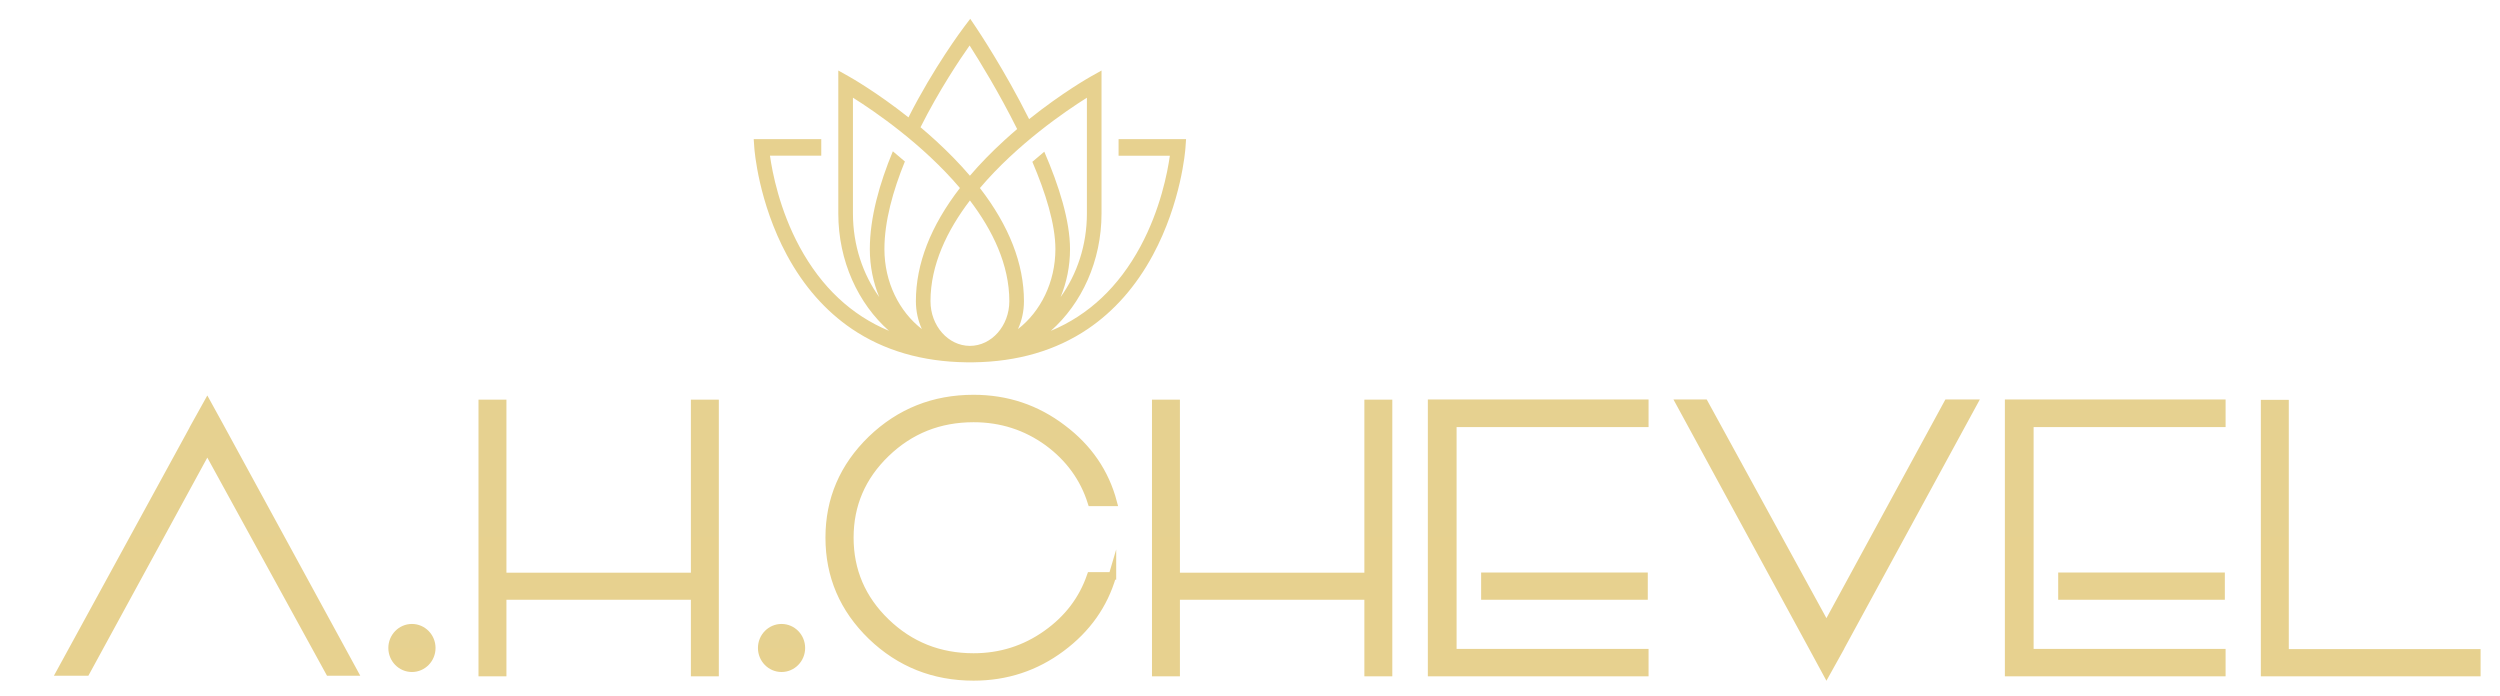
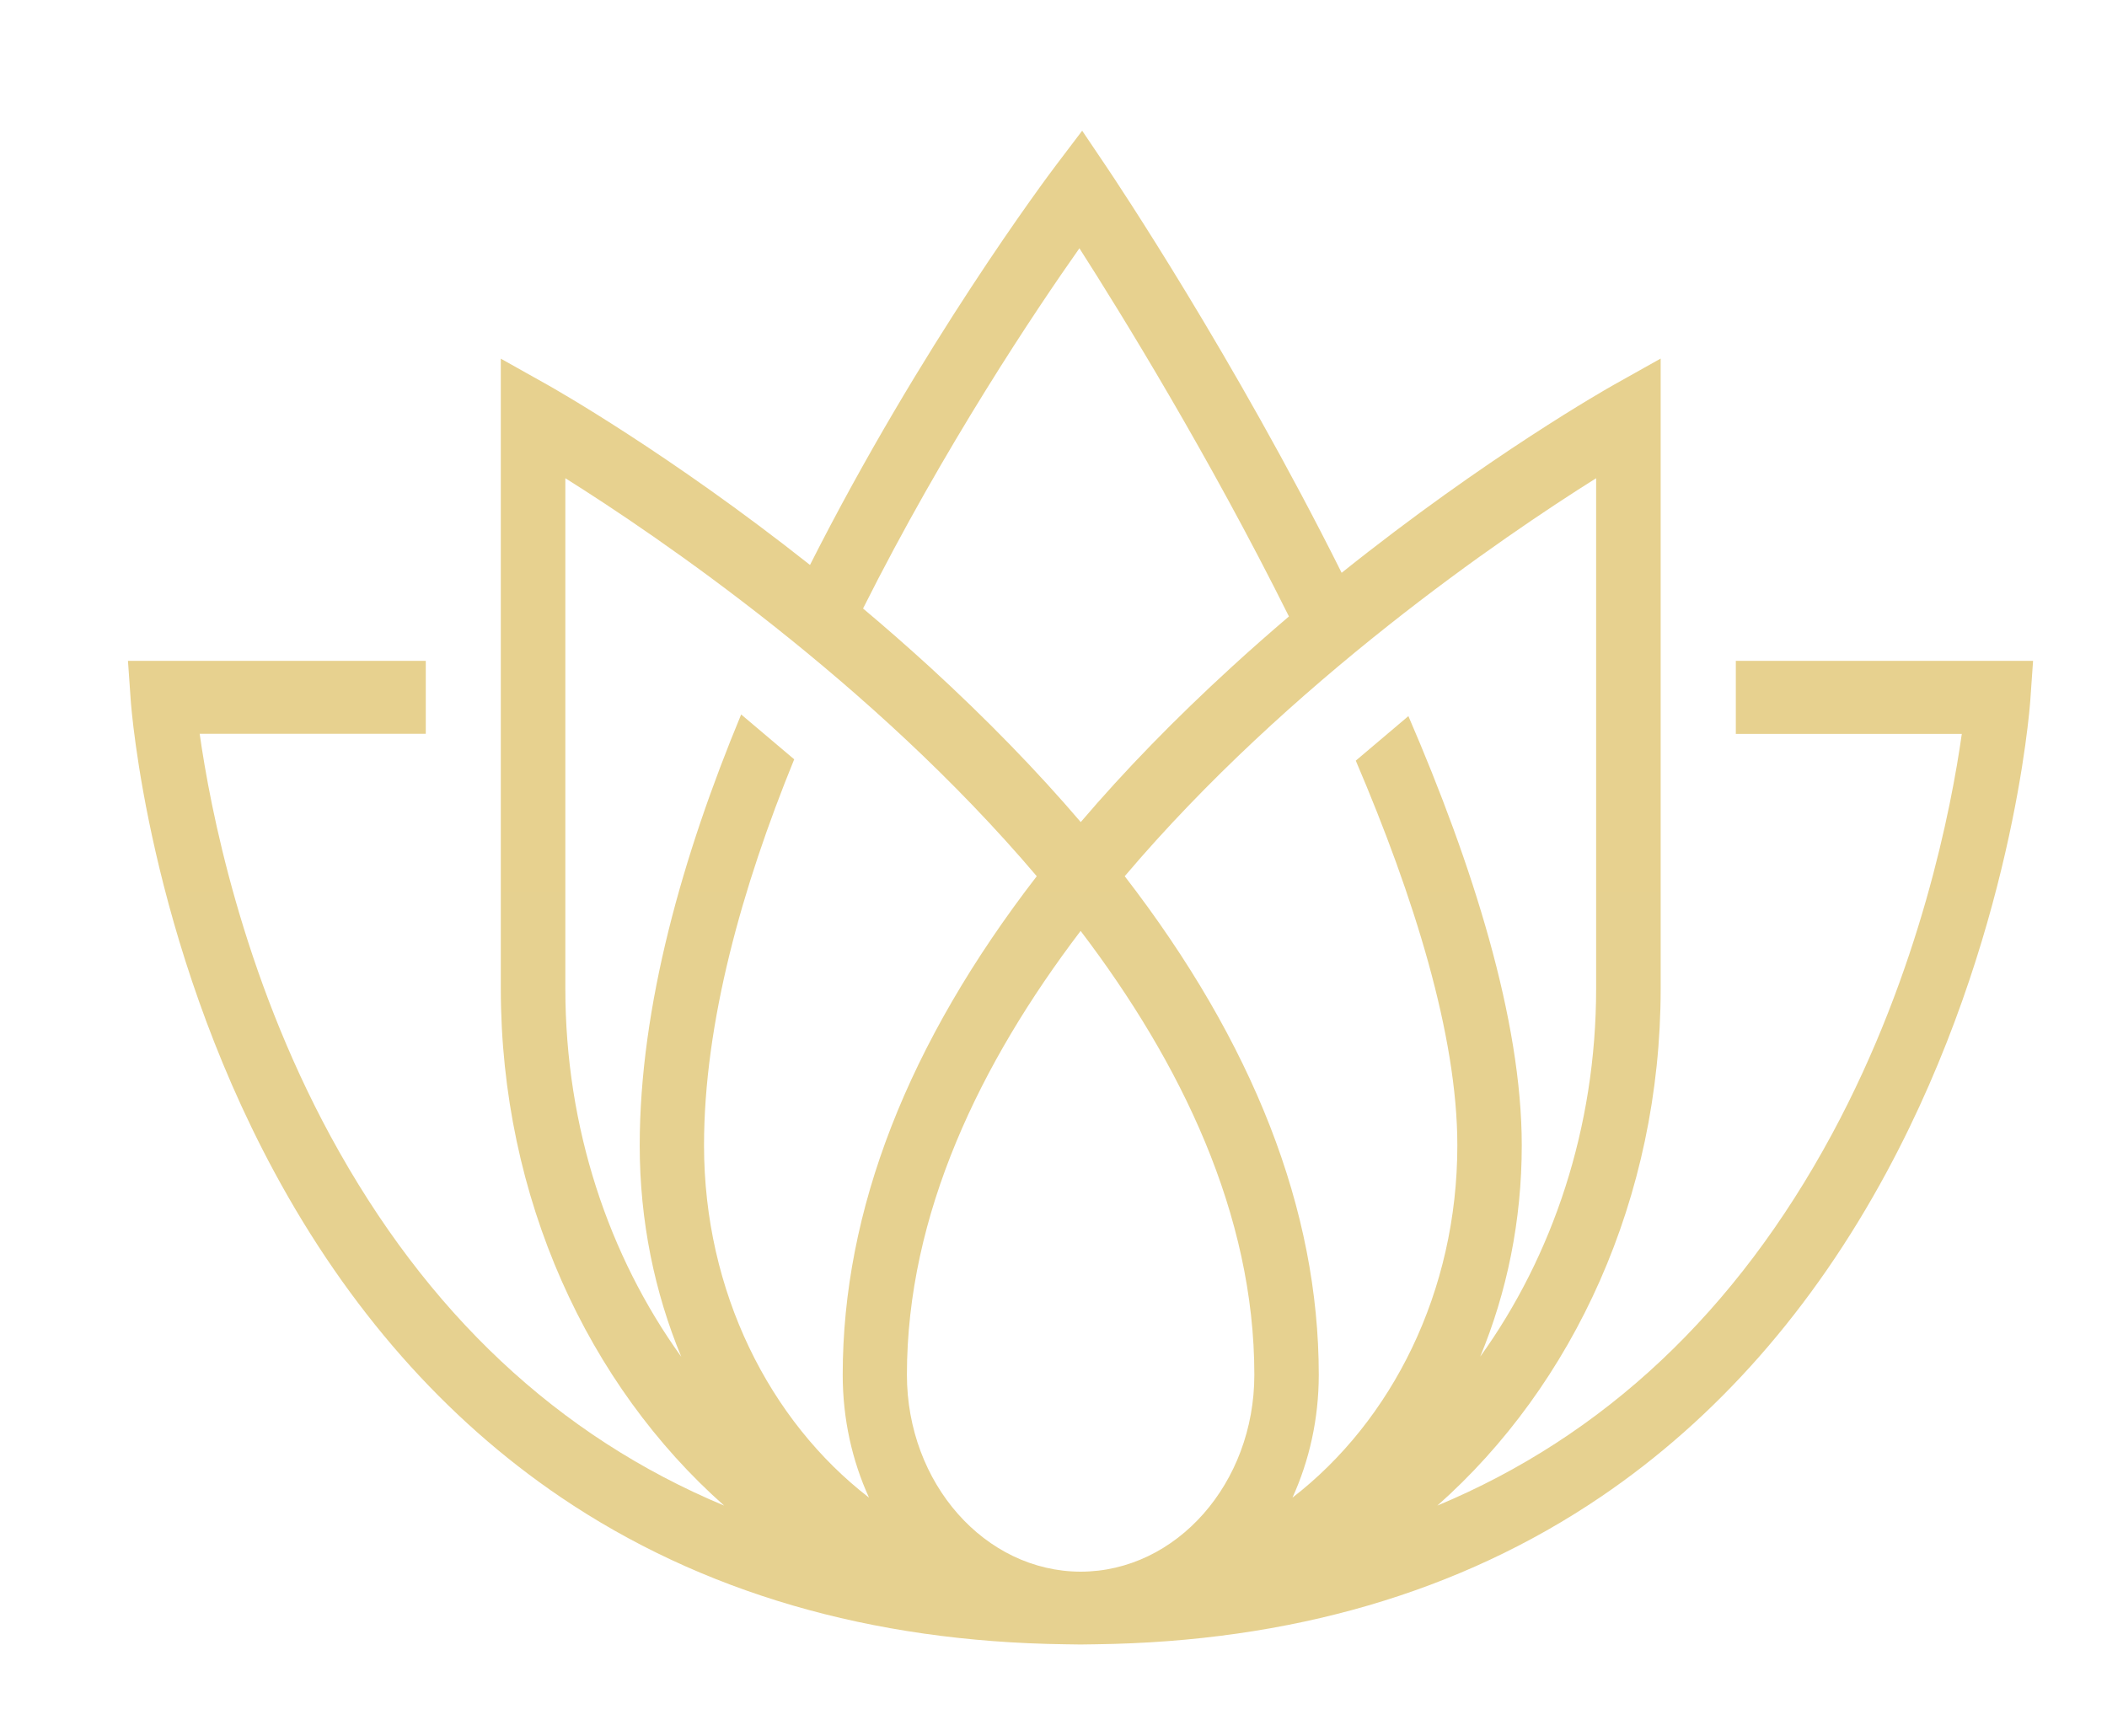
- <svg xmlns="http://www.w3.org/2000/svg" version="1.1" id="Layer_1" x="0px" y="0px" viewBox="0 0 996.87 277.43" style="enable-background:new 0 0 996.87 277.43;" xml:space="preserve">
+ <svg xmlns="http://www.w3.org/2000/svg" version="1.1" id="Layer_1" x="0px" y="0px" viewBox="0 0 190.67 157.1" style="enable-background:new 0 0 190.67 157.1;" xml:space="preserve">
  <style type="text/css">
	.st0{display:none;fill:#414042;}
	.st1{fill:url(#SVGID_1_);}
- 	.st2{fill:url(#SVGID_2_);stroke:url(#SVGID_3_);stroke-width:3;stroke-miterlimit:10;}
- 	.st3{fill:url(#SVGID_4_);stroke:url(#SVGID_5_);stroke-width:3;stroke-miterlimit:10;}
- 	.st4{fill:url(#SVGID_6_);stroke:url(#SVGID_7_);stroke-width:3;stroke-miterlimit:10;}
- 	.st5{fill:url(#SVGID_8_);stroke:url(#SVGID_9_);stroke-width:3;stroke-miterlimit:10;}
- 	.st6{fill:url(#SVGID_10_);stroke:url(#SVGID_11_);stroke-width:3;stroke-miterlimit:10;}
- 	.st7{fill:url(#SVGID_12_);stroke:url(#SVGID_13_);stroke-width:3;stroke-miterlimit:10;}
- 	.st8{fill:url(#SVGID_14_);stroke:url(#SVGID_15_);stroke-width:3;stroke-miterlimit:10;}
- 	.st9{fill:url(#SVGID_16_);stroke:url(#SVGID_17_);stroke-width:3;stroke-miterlimit:10;}
- 	.st10{fill:url(#SVGID_18_);}
- 	.st11{fill:url(#SVGID_19_);}
- 	.st12{display:none;fill:url(#SVGID_20_);}
+ 	.st2{display:none;}
+ 	.st3{display:inline;fill:url(#SVGID_2_);stroke:url(#SVGID_3_);stroke-width:3;stroke-miterlimit:10;}
+ 	.st4{display:inline;fill:url(#SVGID_4_);stroke:url(#SVGID_5_);stroke-width:3;stroke-miterlimit:10;}
+ 	.st5{display:inline;fill:url(#SVGID_6_);stroke:url(#SVGID_7_);stroke-width:3;stroke-miterlimit:10;}
+ 	.st6{display:inline;fill:url(#SVGID_8_);stroke:url(#SVGID_9_);stroke-width:3;stroke-miterlimit:10;}
+ 	.st7{display:inline;fill:url(#SVGID_10_);stroke:url(#SVGID_11_);stroke-width:3;stroke-miterlimit:10;}
+ 	.st8{display:inline;fill:url(#SVGID_12_);stroke:url(#SVGID_13_);stroke-width:3;stroke-miterlimit:10;}
+ 	.st9{display:inline;fill:url(#SVGID_14_);stroke:url(#SVGID_15_);stroke-width:3;stroke-miterlimit:10;}
+ 	.st10{display:inline;fill:url(#SVGID_16_);stroke:url(#SVGID_17_);stroke-width:3;stroke-miterlimit:10;}
+ 	.st11{display:inline;fill:url(#SVGID_18_);}
+ 	.st12{display:inline;fill:url(#SVGID_19_);}
+ 	.st13{display:none;fill:url(#SVGID_20_);}
</style>
-   <rect x="-165.74" y="-264.72" class="st0" width="1322.48" height="1018.31" />
-   <g>
-     <linearGradient id="SVGID_1_" gradientUnits="userSpaceOnUse" x1="386.745" y1="7.511" x2="386.745" y2="144.514">
+   <rect x="-555.95" y="-312.85" class="st0" width="1322.48" height="1018.31" />
+   <linearGradient id="SVGID_1_" gradientUnits="userSpaceOnUse" x1="97.793" y1="11.839" x2="97.793" y2="148.843">
+     <stop offset="0.081" style="stop-color:#E7D18F" />
+     <stop offset="0.925" style="stop-color:#E6D190" />
+   </linearGradient>
+   <path class="st1" d="M157.08,59.82v6.6h20.45c-0.93,6.61-3.78,21.44-11.73,36.19c-8.69,16.12-20.65,27.36-35.73,33.65  c12.29-10.88,20.21-27.81,20.21-46.81v-57l-4.21,2.36c-0.57,0.32-11.52,6.51-24.66,17.03c-9.77-19.56-20.47-35.54-21.29-36.76  l-2.19-3.25l-2.35,3.1c-0.85,1.12-12.24,16.34-22.28,36.2C60.55,41.04,50.08,35.13,49.53,34.82l-4.21-2.36v57  c0,18.99,7.92,35.92,20.21,46.8c-15.01-6.27-26.93-17.43-35.62-33.44c-8.02-14.78-10.9-29.75-11.84-36.41h20.46v-6.6H11.58  l0.25,3.56c0.06,0.87,1.64,21.63,12.98,42.67c6.7,12.42,15.42,22.33,25.92,29.45c12.73,8.62,28.07,13.09,45.62,13.32  c0.47,0.01,0.94,0.02,1.41,0.02c0,0,0.01,0,0.01,0c0,0,0,0,0,0c0,0,0,0,0,0v0c0,0,0,0,0,0c0,0,0.01,0,0.01,0s0.01,0,0.01,0  c0,0,0,0,0,0v0c0,0,0,0,0,0c0,0,0,0,0,0c0,0,0.01,0,0.01,0c0.47,0,0.94-0.01,1.41-0.02c17.55-0.23,32.89-4.7,45.62-13.32  c10.5-7.11,19.22-17.02,25.92-29.45c11.34-21.04,12.92-41.79,12.98-42.67l0.25-3.56H157.08z M97.68,22.47  c3.75,5.86,11.68,18.7,18.96,33.32c-1.72,1.47-3.47,3-5.21,4.6c-5.09,4.66-9.64,9.33-13.63,14.01c-3.99-4.67-8.54-9.34-13.63-14.01  c-2.04-1.86-4.07-3.64-6.07-5.32C85.48,40.37,93.74,28.06,97.68,22.47z M63.71,103.66c0-11.09,3.42-23.32,8.16-34.94l-4.8-4.06  c-5.29,12.75-9.18,26.41-9.18,39.01c0,6.83,1.35,13.31,3.76,19.12c-6.55-9.09-10.49-20.69-10.49-33.32V43.28  c8.41,5.28,27.73,18.41,42.66,36.02c-11.66,15.11-17.56,30.22-17.56,45.12c0,4.01,0.86,7.79,2.38,11.12  C69.63,128.59,63.71,116.89,63.71,103.66z M97.79,142.24c-8.67-0.02-15.72-8-15.72-17.82c0-14.53,6.64-28.23,15.72-40.17  c9.08,11.94,15.72,25.64,15.72,40.17C113.51,134.24,106.46,142.23,97.79,142.24z M116.96,135.54c1.52-3.34,2.38-7.12,2.38-11.12  c0-14.9-5.9-30.01-17.56-45.12c14.93-17.61,34.26-30.74,42.66-36.02v46.18c0,12.62-3.94,24.22-10.49,33.32  c2.41-5.81,3.76-12.29,3.76-19.12c0-11.36-4.43-25.35-10.26-38.85l-4.76,4.03c5.27,12.34,9.19,24.86,9.19,34.82  C131.88,116.89,125.96,128.59,116.96,135.54z" />
+   <g class="st2">
+     <linearGradient id="SVGID_2_" gradientUnits="userSpaceOnUse" x1="-307.626" y1="219.826" x2="-307.626" y2="112.657">
      <stop offset="0.081" style="stop-color:#E7D18F" />
      <stop offset="0.925" style="stop-color:#E6D190" />
    </linearGradient>
-     <path class="st1" d="M446.03,55.49v6.6h20.45c-0.93,6.61-3.78,21.44-11.73,36.19c-8.69,16.12-20.65,27.36-35.73,33.65   c12.29-10.88,20.21-27.81,20.21-46.81v-57l-4.21,2.36c-0.57,0.32-11.52,6.51-24.66,17.03c-9.77-19.56-20.47-35.54-21.29-36.76   l-2.19-3.25l-2.35,3.1c-0.85,1.12-12.24,16.34-22.28,36.2c-12.74-10.09-23.21-16.01-23.77-16.32l-4.21-2.36v57   c0,18.99,7.92,35.92,20.21,46.8c-15.01-6.27-26.93-17.43-35.62-33.44c-8.02-14.78-10.9-29.75-11.84-36.41h20.46v-6.6h-26.94   l0.25,3.56c0.06,0.87,1.64,21.63,12.98,42.67c6.7,12.42,15.42,22.33,25.92,29.45c12.73,8.62,28.07,13.09,45.62,13.32   c0.47,0.01,0.94,0.02,1.41,0.02c0,0,0.01,0,0.01,0c0,0,0,0,0,0c0,0,0,0,0,0v0c0,0,0,0,0,0c0,0,0.01,0,0.01,0s0.01,0,0.01,0   c0,0,0,0,0,0v0c0,0,0,0,0,0c0,0,0,0,0,0c0,0,0.01,0,0.01,0c0.47,0,0.94-0.01,1.41-0.02c17.55-0.23,32.89-4.7,45.62-13.32   c10.5-7.11,19.22-17.02,25.92-29.45c11.34-21.04,12.92-41.79,12.98-42.67l0.25-3.56H446.03z M386.63,18.14   c3.75,5.86,11.68,18.7,18.96,33.32c-1.72,1.47-3.47,3-5.21,4.6c-5.09,4.66-9.64,9.33-13.63,14.01c-3.99-4.67-8.54-9.34-13.63-14.01   c-2.04-1.86-4.07-3.64-6.07-5.32C374.43,36.04,382.69,23.73,386.63,18.14z M352.66,99.33c0-11.09,3.42-23.32,8.16-34.94l-4.8-4.06   c-5.29,12.75-9.18,26.41-9.18,39.01c0,6.83,1.35,13.31,3.76,19.12c-6.55-9.09-10.49-20.69-10.49-33.32V38.95   c8.41,5.28,27.73,18.41,42.66,36.02c-11.66,15.11-17.56,30.22-17.56,45.12c0,4.01,0.86,7.79,2.38,11.12   C358.58,124.26,352.66,112.57,352.66,99.33z M386.75,137.92c-8.67-0.02-15.72-8-15.72-17.82c0-14.53,6.64-28.23,15.72-40.17   c9.08,11.94,15.72,25.64,15.72,40.17C402.46,129.91,395.42,137.9,386.75,137.92z M405.92,131.22c1.52-3.34,2.38-7.12,2.38-11.12   c0-14.9-5.9-30.01-17.56-45.12c14.93-17.61,34.26-30.74,42.66-36.02v46.18c0,12.62-3.94,24.22-10.49,33.32   c2.41-5.81,3.76-12.29,3.76-19.12c0-11.36-4.43-25.35-10.26-38.85l-4.76,4.03c5.27,12.34,9.19,24.86,9.19,34.82   C420.83,112.57,414.91,124.26,405.92,131.22z" />
-     <linearGradient id="SVGID_2_" gradientUnits="userSpaceOnUse" x1="82.583" y1="267.958" x2="82.583" y2="160.788">
+     <linearGradient id="SVGID_3_" gradientUnits="userSpaceOnUse" x1="-307.627" y1="221.326" x2="-307.627" y2="109.559">
      <stop offset="0.081" style="stop-color:#E7D18F" />
      <stop offset="0.925" style="stop-color:#E6D190" />
    </linearGradient>
-     <linearGradient id="SVGID_3_" gradientUnits="userSpaceOnUse" x1="82.582" y1="269.458" x2="82.582" y2="157.691">
+     <polygon class="st3" points="-249.07,219.83 -258.92,219.83 -307.55,131.22 -355.87,219.83 -366.19,219.83 -313.13,122.76    -313.13,122.68 -307.55,112.66 -302.2,122.39  " />
+     <linearGradient id="SVGID_4_" gradientUnits="userSpaceOnUse" x1="-151.497" y1="220.05" x2="-151.497" y2="112.732">
      <stop offset="0.081" style="stop-color:#E7D18F" />
      <stop offset="0.925" style="stop-color:#E6D190" />
    </linearGradient>
-     <polygon class="st2" points="141.14,267.96 131.29,267.96 82.66,179.35 34.34,267.96 24.02,267.96 77.08,170.89 77.08,170.82    82.66,160.79 88.01,170.52  " />
-     <linearGradient id="SVGID_4_" gradientUnits="userSpaceOnUse" x1="238.712" y1="268.181" x2="238.712" y2="160.864">
+     <linearGradient id="SVGID_5_" gradientUnits="userSpaceOnUse" x1="-151.497" y1="221.55" x2="-151.497" y2="111.232">
      <stop offset="0.081" style="stop-color:#E7D18F" />
      <stop offset="0.925" style="stop-color:#E6D190" />
    </linearGradient>
-     <linearGradient id="SVGID_5_" gradientUnits="userSpaceOnUse" x1="238.712" y1="269.681" x2="238.712" y2="159.364">
+     <path class="st4" d="M-105.08,112.73v107.32h-8.14v-30.53h-76.55v30.53h-8.14V112.73h8.14v69h76.55v-69H-105.08z" />
+     <linearGradient id="SVGID_6_" gradientUnits="userSpaceOnUse" x1="-2.945" y1="221.771" x2="-2.945" y2="110.786">
      <stop offset="0.081" style="stop-color:#E7D18F" />
      <stop offset="0.925" style="stop-color:#E6D190" />
    </linearGradient>
-     <path class="st3" d="M285.13,160.86v107.32h-8.14v-30.53h-76.55v30.53h-8.14V160.86h8.14v69h76.55v-69H285.13z" />
-     <linearGradient id="SVGID_6_" gradientUnits="userSpaceOnUse" x1="387.265" y1="269.903" x2="387.265" y2="158.918">
+     <linearGradient id="SVGID_7_" gradientUnits="userSpaceOnUse" x1="-2.72" y1="223.271" x2="-2.72" y2="109.286">
      <stop offset="0.081" style="stop-color:#E7D18F" />
      <stop offset="0.925" style="stop-color:#E6D190" />
    </linearGradient>
-     <linearGradient id="SVGID_7_" gradientUnits="userSpaceOnUse" x1="387.489" y1="271.403" x2="387.489" y2="157.418">
+     <path class="st5" d="M53.37,181.51c-3.36,11.58-10.14,21.16-20.32,28.74c-10.29,7.68-21.98,11.53-35.06,11.53   c-15.87,0-29.45-5.41-40.72-16.24c-11.22-10.88-16.83-23.97-16.83-39.29c0-15.27,5.61-28.34,16.83-39.22   c11.27-10.83,24.85-16.24,40.72-16.24c13.29,0,25.13,3.97,35.52,11.9c10.29,7.73,17.01,17.56,20.17,29.49h-8.69   c-3.05-9.68-8.84-17.66-17.37-23.95c-8.74-6.33-18.61-9.5-29.63-9.5c-13.65,0-25.28,4.64-34.9,13.92   c-9.62,9.28-14.43,20.48-14.43,33.6c0,13.17,4.81,24.4,14.43,33.68s21.25,13.92,34.9,13.92c10.76,0,20.45-3.07,29.09-9.2   c8.48-5.99,14.35-13.7,17.6-23.13H53.37z" />
+     <linearGradient id="SVGID_8_" gradientUnits="userSpaceOnUse" x1="117.054" y1="220.05" x2="117.054" y2="112.732">
      <stop offset="0.081" style="stop-color:#E7D18F" />
      <stop offset="0.925" style="stop-color:#E6D190" />
    </linearGradient>
-     <path class="st4" d="M443.58,229.64c-3.36,11.58-10.14,21.16-20.32,28.74c-10.29,7.68-21.98,11.53-35.06,11.53   c-15.87,0-29.45-5.41-40.72-16.24c-11.22-10.88-16.83-23.97-16.83-39.29c0-15.27,5.61-28.34,16.83-39.22   c11.27-10.83,24.85-16.24,40.72-16.24c13.29,0,25.13,3.97,35.52,11.9c10.29,7.73,17.01,17.56,20.17,29.49h-8.69   c-3.05-9.68-8.84-17.66-17.37-23.95c-8.74-6.33-18.61-9.5-29.63-9.5c-13.65,0-25.28,4.64-34.9,13.92s-14.43,20.48-14.43,33.6   c0,13.17,4.81,24.4,14.43,33.68c9.62,9.28,21.25,13.92,34.9,13.92c10.76,0,20.45-3.07,29.09-9.2c8.48-5.99,14.35-13.7,17.6-23.13   H443.58z" />
-     <linearGradient id="SVGID_8_" gradientUnits="userSpaceOnUse" x1="507.263" y1="268.181" x2="507.263" y2="160.864">
+     <linearGradient id="SVGID_9_" gradientUnits="userSpaceOnUse" x1="117.054" y1="221.55" x2="117.054" y2="111.232">
      <stop offset="0.081" style="stop-color:#E7D18F" />
      <stop offset="0.925" style="stop-color:#E6D190" />
    </linearGradient>
-     <linearGradient id="SVGID_9_" gradientUnits="userSpaceOnUse" x1="507.263" y1="269.681" x2="507.263" y2="159.364">
+     <path class="st6" d="M163.48,112.73v107.32h-8.14v-30.53H78.78v30.53h-8.14V112.73h8.14v69h76.55v-69H163.48z" />
+     <linearGradient id="SVGID_10_" gradientUnits="userSpaceOnUse" x1="223.149" y1="220.05" x2="223.149" y2="112.657">
      <stop offset="0.081" style="stop-color:#E7D18F" />
      <stop offset="0.925" style="stop-color:#E6D190" />
    </linearGradient>
-     <path class="st5" d="M553.68,160.86v107.32h-8.14v-30.53h-76.55v30.53h-8.14V160.86h8.14v69h76.55v-69H553.68z" />
-     <linearGradient id="SVGID_10_" gradientUnits="userSpaceOnUse" x1="613.359" y1="268.181" x2="613.359" y2="160.788">
+     <linearGradient id="SVGID_11_" gradientUnits="userSpaceOnUse" x1="223.149" y1="221.55" x2="223.149" y2="111.157">
      <stop offset="0.081" style="stop-color:#E7D18F" />
      <stop offset="0.925" style="stop-color:#E6D190" />
    </linearGradient>
-     <linearGradient id="SVGID_11_" gradientUnits="userSpaceOnUse" x1="613.359" y1="269.681" x2="613.359" y2="159.288">
+     <path class="st7" d="M265.65,120.66H189.1v91.45h76.55v7.93h-85.01V112.66h85.01V120.66z M265.34,189.52H201.9v-7.86h63.45V189.52z   " />
+     <linearGradient id="SVGID_12_" gradientUnits="userSpaceOnUse" x1="453.242" y1="220.05" x2="453.242" y2="112.657">
      <stop offset="0.081" style="stop-color:#E7D18F" />
      <stop offset="0.925" style="stop-color:#E6D190" />
    </linearGradient>
-     <path class="st6" d="M655.86,168.8h-76.55v91.45h76.55v7.93h-85.01V160.79h85.01V168.8z M655.55,237.65h-63.45v-7.86h63.45V237.65z   " />
-     <linearGradient id="SVGID_12_" gradientUnits="userSpaceOnUse" x1="843.451" y1="268.181" x2="843.451" y2="160.788">
+     <linearGradient id="SVGID_13_" gradientUnits="userSpaceOnUse" x1="453.242" y1="221.55" x2="453.242" y2="111.157">
      <stop offset="0.081" style="stop-color:#E7D18F" />
      <stop offset="0.925" style="stop-color:#E6D190" />
    </linearGradient>
-     <linearGradient id="SVGID_13_" gradientUnits="userSpaceOnUse" x1="843.451" y1="269.681" x2="843.451" y2="159.288">
+     <path class="st8" d="M495.75,120.66h-76.55v91.45h76.55v7.93h-85.01V112.66h85.01V120.66z M495.44,189.52h-63.45v-7.86h63.45   V189.52z" />
+     <linearGradient id="SVGID_14_" gradientUnits="userSpaceOnUse" x1="338.16" y1="220.201" x2="338.16" y2="112.657">
      <stop offset="0.081" style="stop-color:#E7D18F" />
      <stop offset="0.925" style="stop-color:#E6D190" />
    </linearGradient>
-     <path class="st7" d="M885.96,168.8H809.4v91.45h76.55v7.93h-85.01V160.79h85.01V168.8z M885.65,237.65H822.2v-7.86h63.45V237.65z" />
-     <linearGradient id="SVGID_14_" gradientUnits="userSpaceOnUse" x1="728.369" y1="268.333" x2="728.369" y2="160.788">
+     <linearGradient id="SVGID_15_" gradientUnits="userSpaceOnUse" x1="338.161" y1="223.316" x2="338.161" y2="111.157">
      <stop offset="0.081" style="stop-color:#E7D18F" />
      <stop offset="0.925" style="stop-color:#E6D190" />
    </linearGradient>
-     <linearGradient id="SVGID_15_" gradientUnits="userSpaceOnUse" x1="728.37" y1="271.448" x2="728.37" y2="159.288">
+     <path class="st9" d="M279.6,112.66h9.85l48.63,88.83l48.32-88.83h10.32l-53.05,97.44v0.07l-5.58,10.03l-5.27-9.73L279.6,112.66z" />
+     <linearGradient id="SVGID_16_" gradientUnits="userSpaceOnUse" x1="555.112" y1="220.05" x2="555.112" y2="112.807">
      <stop offset="0.081" style="stop-color:#E7D18F" />
      <stop offset="0.925" style="stop-color:#E6D190" />
    </linearGradient>
-     <path class="st8" d="M669.81,160.79h9.85l48.63,88.83l48.32-88.83h10.32l-53.05,97.44v0.07l-5.58,10.03l-5.27-9.73L669.81,160.79z" />
-     <linearGradient id="SVGID_16_" gradientUnits="userSpaceOnUse" x1="945.321" y1="268.181" x2="945.321" y2="160.939">
+     <linearGradient id="SVGID_17_" gradientUnits="userSpaceOnUse" x1="555.112" y1="221.55" x2="555.112" y2="111.307">
      <stop offset="0.081" style="stop-color:#E7D18F" />
      <stop offset="0.925" style="stop-color:#E6D190" />
    </linearGradient>
-     <linearGradient id="SVGID_17_" gradientUnits="userSpaceOnUse" x1="945.321" y1="269.681" x2="945.321" y2="159.439">
+     <path class="st10" d="M597.42,212.19v7.86H512.8V112.81h8.14v99.39H597.42z" />
+     <linearGradient id="SVGID_18_" gradientUnits="userSpaceOnUse" x1="-225.947" y1="219.826" x2="-225.947" y2="200.672">
      <stop offset="0.081" style="stop-color:#E7D18F" />
      <stop offset="0.925" style="stop-color:#E6D190" />
    </linearGradient>
-     <path class="st9" d="M987.63,260.32v7.86h-84.62V160.94h8.14v99.39H987.63z" />
-     <linearGradient id="SVGID_18_" gradientUnits="userSpaceOnUse" x1="164.262" y1="267.958" x2="164.262" y2="248.803">
+     <ellipse class="st11" cx="-225.95" cy="210.25" rx="9.41" ry="9.58" />
+     <linearGradient id="SVGID_19_" gradientUnits="userSpaceOnUse" x1="-78.566" y1="219.826" x2="-78.566" y2="200.672">
      <stop offset="0.081" style="stop-color:#E7D18F" />
      <stop offset="0.925" style="stop-color:#E6D190" />
    </linearGradient>
-     <ellipse class="st10" cx="164.26" cy="258.38" rx="9.41" ry="9.58" />
-     <linearGradient id="SVGID_19_" gradientUnits="userSpaceOnUse" x1="311.643" y1="267.958" x2="311.643" y2="248.803">
-       <stop offset="0.081" style="stop-color:#E7D18F" />
-       <stop offset="0.925" style="stop-color:#E6D190" />
-     </linearGradient>
-     <ellipse class="st11" cx="311.64" cy="258.38" rx="9.41" ry="9.58" />
+     <ellipse class="st12" cx="-78.57" cy="210.25" rx="9.41" ry="9.58" />
  </g>
-   <linearGradient id="SVGID_20_" gradientUnits="userSpaceOnUse" x1="-142.723" y1="-347.286" x2="-37.235" y2="-347.286">
+   <linearGradient id="SVGID_20_" gradientUnits="userSpaceOnUse" x1="-532.932" y1="-395.418" x2="-427.444" y2="-395.418">
    <stop offset="0.081" style="stop-color:#E7D18F" />
    <stop offset="0.925" style="stop-color:#E6D190" />
  </linearGradient>
-   <rect x="-142.72" y="-399.19" class="st12" width="105.49" height="103.81" />
-   <rect x="-22.17" y="-399.19" class="st0" width="105.49" height="103.81" />
+   <rect x="-532.93" y="-447.32" class="st13" width="105.49" height="103.81" />
+   <rect x="-412.37" y="-447.32" class="st0" width="105.49" height="103.81" />
</svg>
